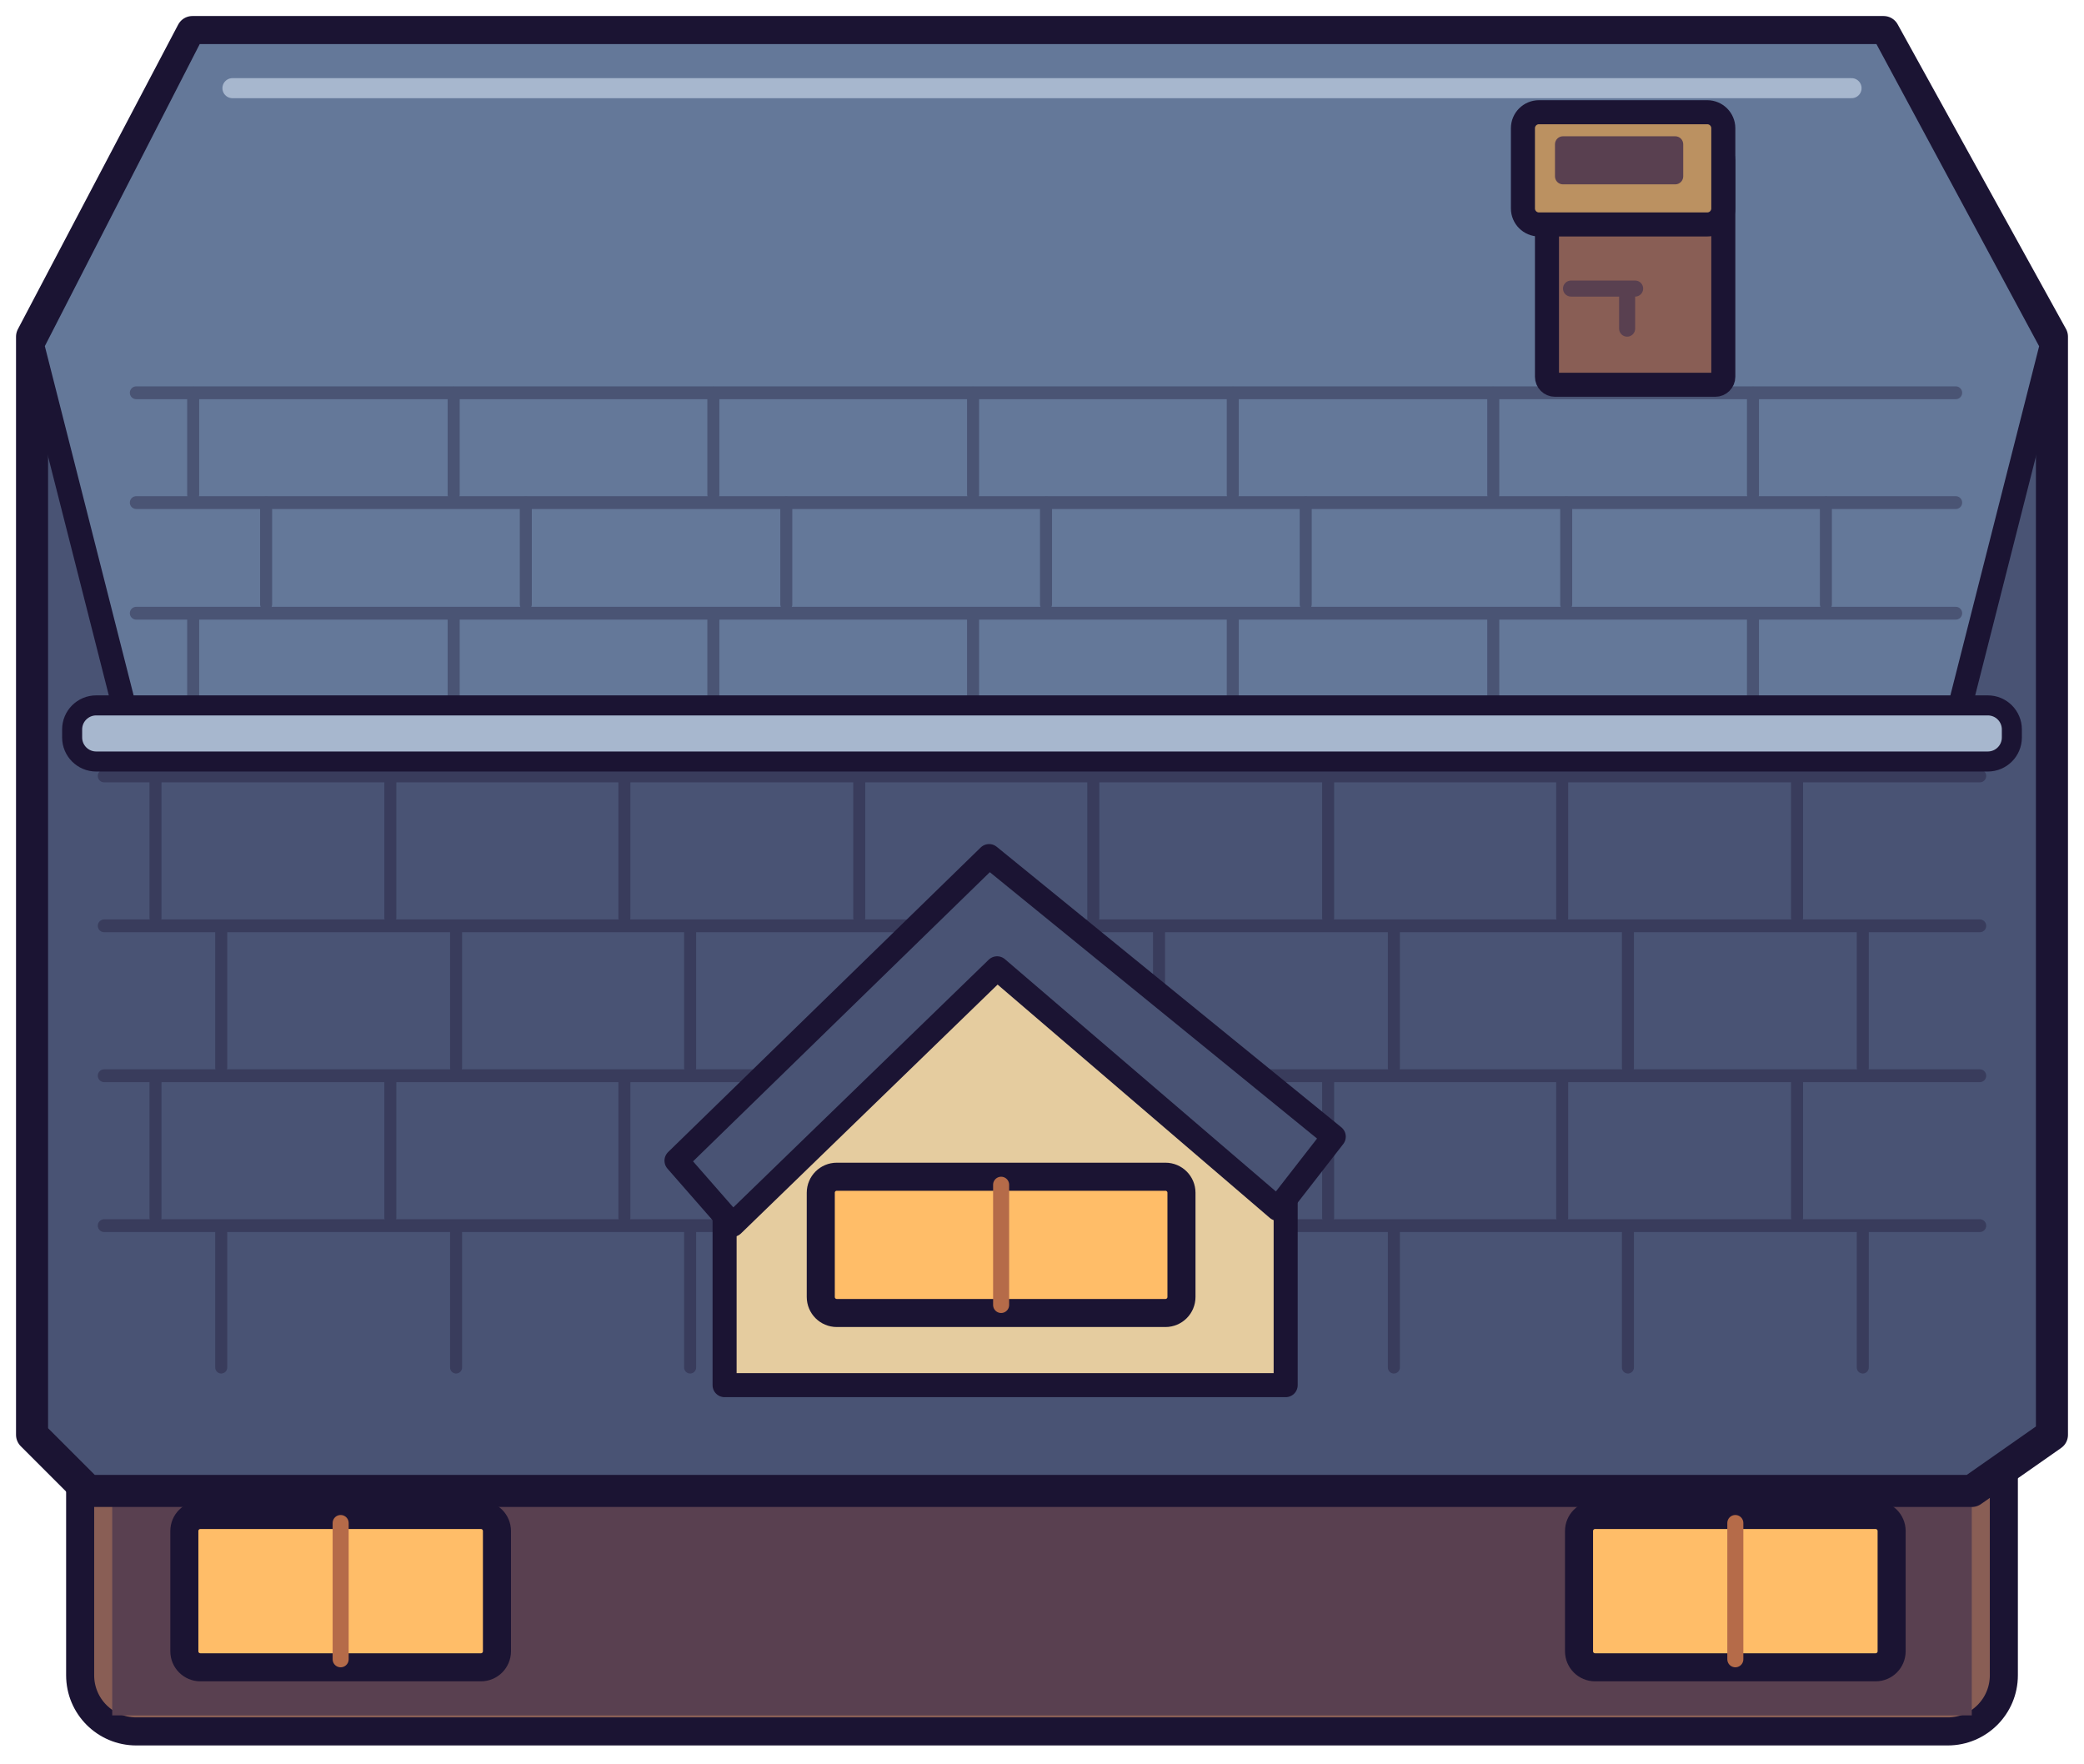
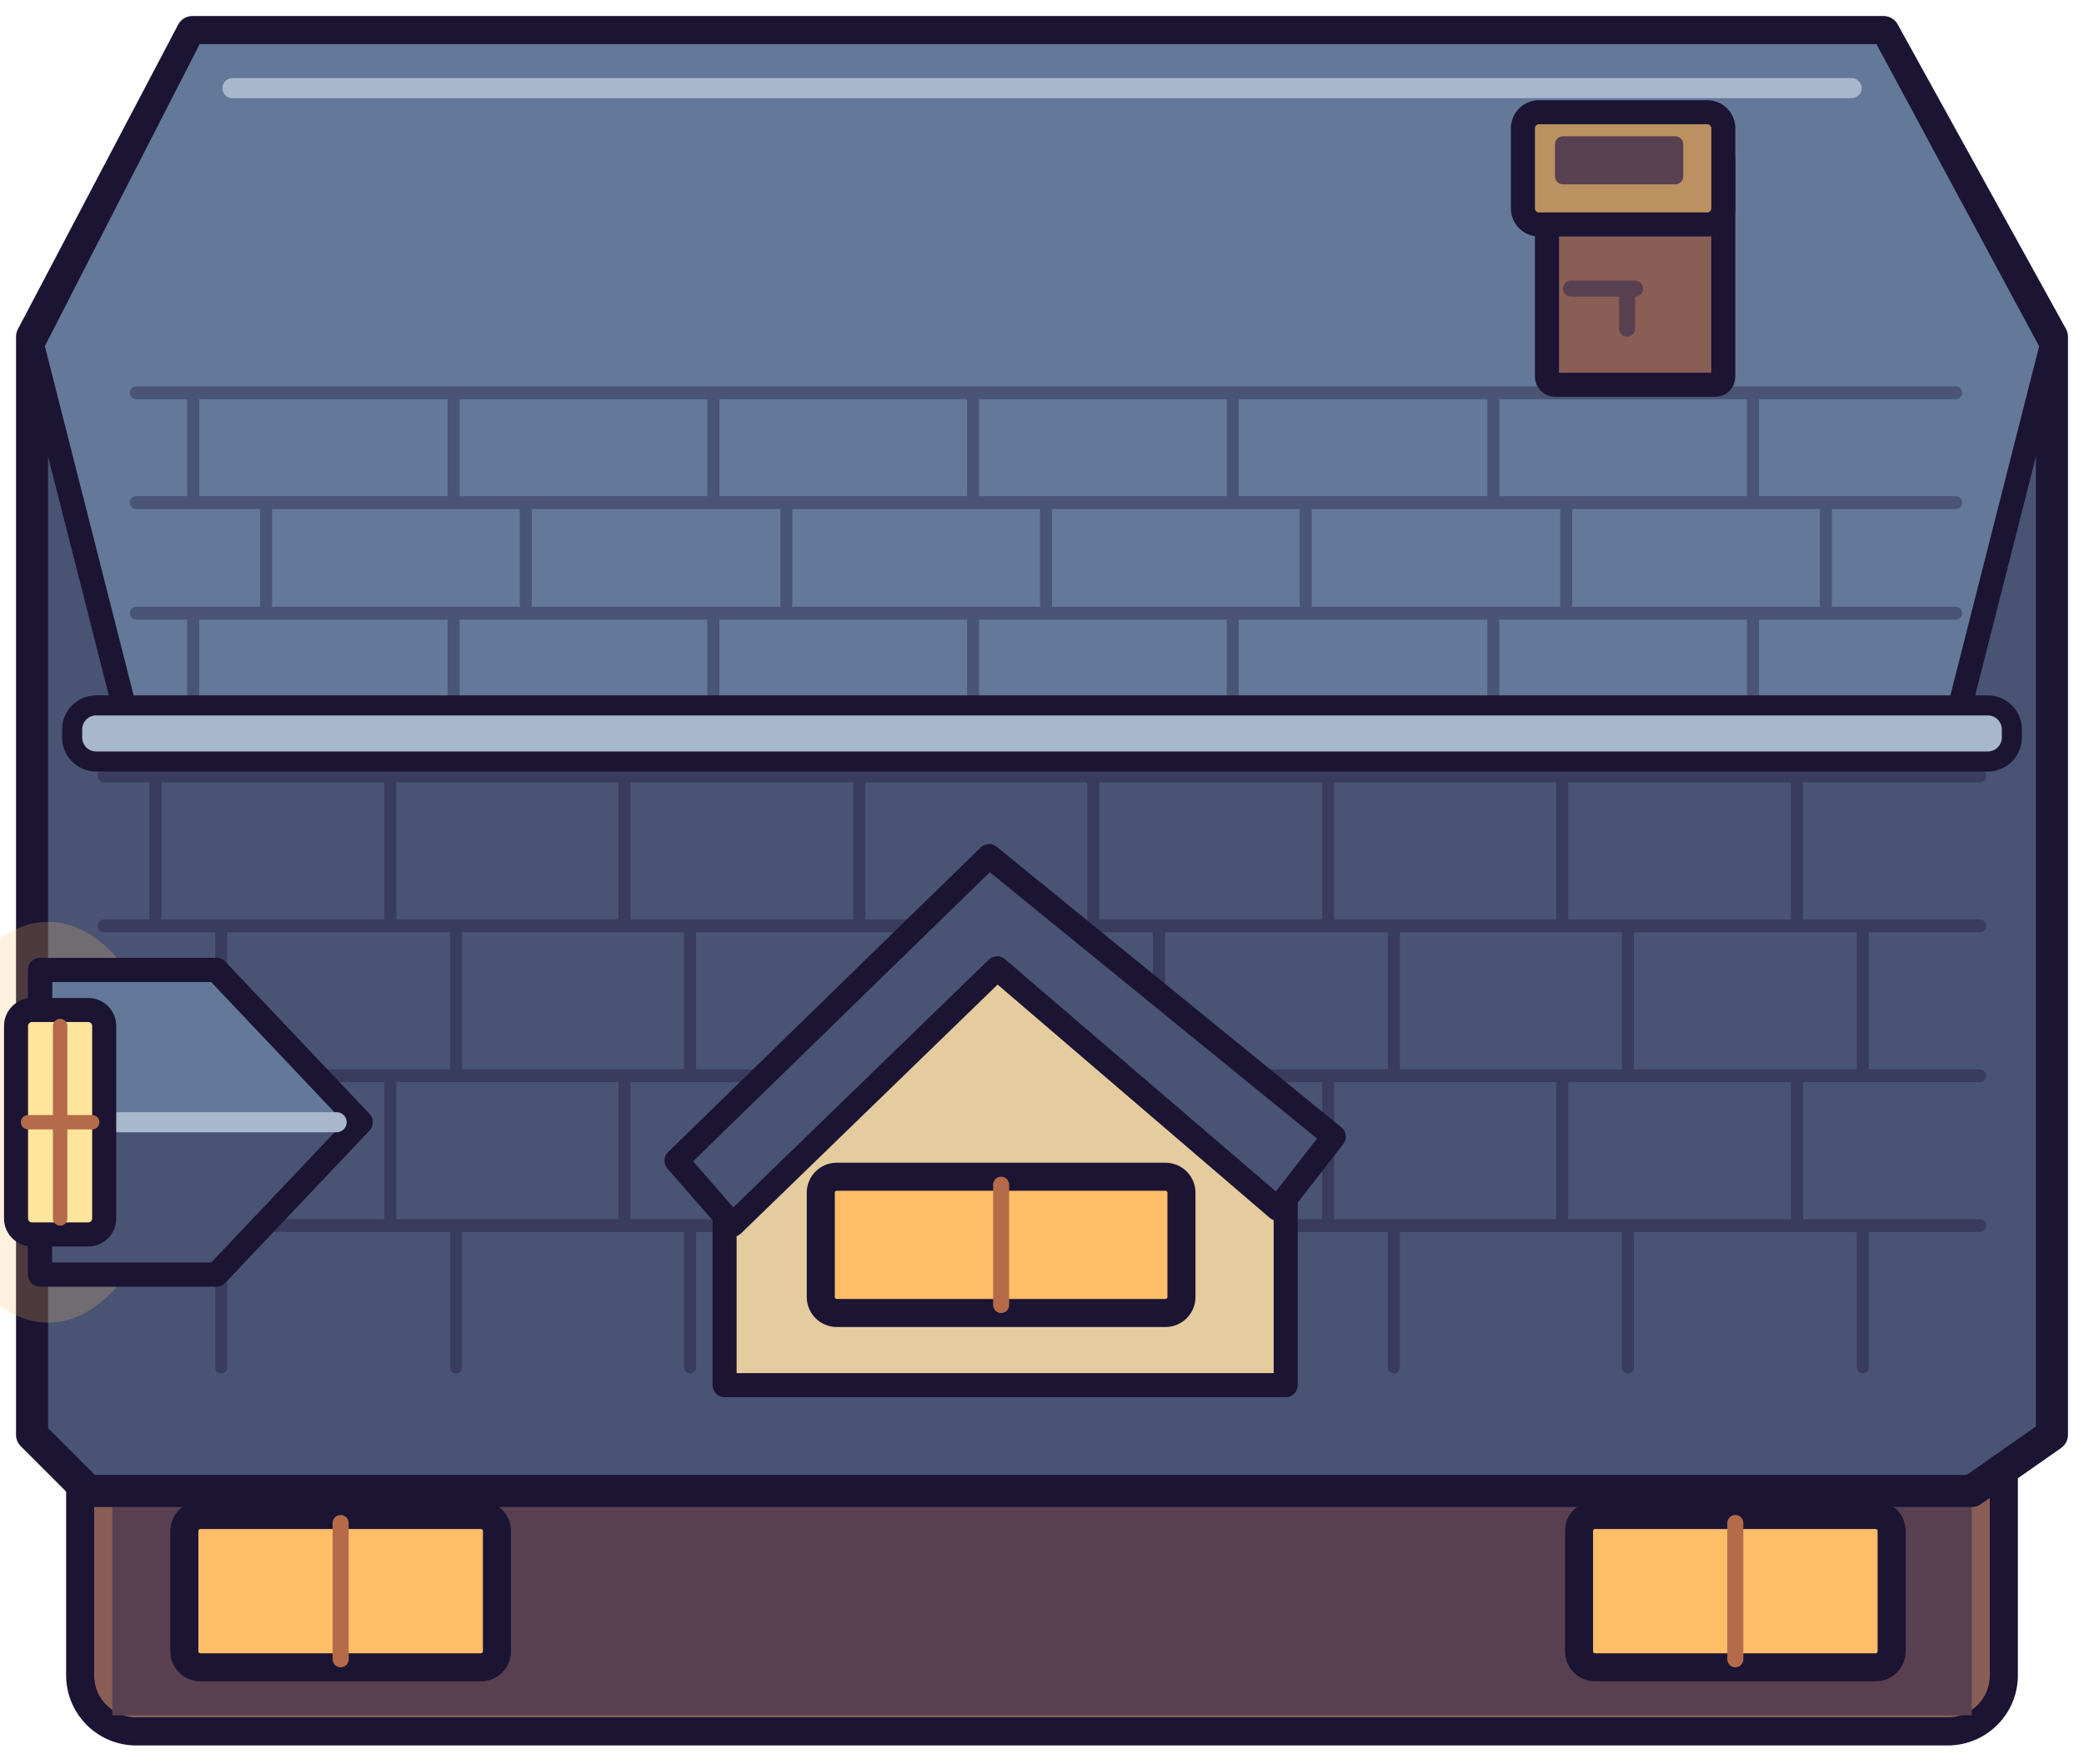
<svg xmlns="http://www.w3.org/2000/svg" width="260" height="220" viewBox="0 0 260 220">
  <g stroke-linecap="round" stroke-linejoin="round">
    <rect x="10" y="46" width="240" height="170" rx="7" fill="#895e55" stroke="#1b1433" stroke-width="3.5" />
    <path d="M14 187H246V214H14Z" fill="#594050" />
    <rect x="23" y="189" width="39" height="19" rx="2" fill="#ffbd68" stroke="#1b1433" stroke-width="3.5" />
    <path d="M42.5 190v17" fill="none" stroke="#b56b49" stroke-width="2" />
    <rect x="197" y="189" width="39" height="19" rx="2" fill="#ffbd68" stroke="#1b1433" stroke-width="3.5" />
    <path d="M216.5 190v17" fill="none" stroke="#b56b49" stroke-width="2" />
    <path d="M4 42L24 4H235L256 42V179L246 186H11L4 179Z" fill="#495374" stroke="#1b1433" stroke-width="4" />
    <path d="M4 43L24 4H235L256 43L244 90.2H16Z" fill="#647899" stroke="#1b1433" stroke-width="3" />
    <g opacity=".36">
      <path d="M17 49.0h227" fill="none" stroke="#1b1433" stroke-width="1.6" />
      <path d="M24.1 49.0v12.7" fill="none" stroke="#1b1433" stroke-width="1.5" />
      <path d="M56.6 49.0v12.7" fill="none" stroke="#1b1433" stroke-width="1.5" />
      <path d="M89.0 49.0v12.7" fill="none" stroke="#1b1433" stroke-width="1.5" />
      <path d="M121.4 49.0v12.7" fill="none" stroke="#1b1433" stroke-width="1.5" />
      <path d="M153.8 49.0v12.7" fill="none" stroke="#1b1433" stroke-width="1.5" />
      <path d="M186.3 49.0v12.7" fill="none" stroke="#1b1433" stroke-width="1.5" />
      <path d="M218.7 49.0v12.7" fill="none" stroke="#1b1433" stroke-width="1.5" />
      <path d="M17 62.7h227" fill="none" stroke="#1b1433" stroke-width="1.6" />
      <path d="M33.2 62.7v12.7" fill="none" stroke="#1b1433" stroke-width="1.5" />
      <path d="M65.6 62.7v12.7" fill="none" stroke="#1b1433" stroke-width="1.5" />
      <path d="M98.1 62.7v12.7" fill="none" stroke="#1b1433" stroke-width="1.5" />
      <path d="M130.5 62.7v12.7" fill="none" stroke="#1b1433" stroke-width="1.5" />
      <path d="M162.9 62.7v12.7" fill="none" stroke="#1b1433" stroke-width="1.5" />
      <path d="M195.4 62.7v12.7" fill="none" stroke="#1b1433" stroke-width="1.5" />
      <path d="M227.8 62.7v12.7" fill="none" stroke="#1b1433" stroke-width="1.5" />
      <path d="M17 76.5h227" fill="none" stroke="#1b1433" stroke-width="1.6" />
      <path d="M24.1 76.5v12.7" fill="none" stroke="#1b1433" stroke-width="1.5" />
      <path d="M56.6 76.5v12.7" fill="none" stroke="#1b1433" stroke-width="1.5" />
      <path d="M89.0 76.5v12.7" fill="none" stroke="#1b1433" stroke-width="1.5" />
      <path d="M121.4 76.5v12.7" fill="none" stroke="#1b1433" stroke-width="1.5" />
      <path d="M153.8 76.5v12.7" fill="none" stroke="#1b1433" stroke-width="1.5" />
      <path d="M186.3 76.5v12.7" fill="none" stroke="#1b1433" stroke-width="1.5" />
      <path d="M218.7 76.5v12.7" fill="none" stroke="#1b1433" stroke-width="1.5" />
    </g>
    <g opacity=".36">
      <path d="M13 96.8h234" fill="none" stroke="#1b1433" stroke-width="1.6" />
      <path d="M19.4 96.8v17.7" fill="none" stroke="#1b1433" stroke-width="1.5" />
      <path d="M48.7 96.8v17.7" fill="none" stroke="#1b1433" stroke-width="1.5" />
      <path d="M77.9 96.8v17.7" fill="none" stroke="#1b1433" stroke-width="1.5" />
      <path d="M107.2 96.8v17.7" fill="none" stroke="#1b1433" stroke-width="1.5" />
      <path d="M136.4 96.8v17.7" fill="none" stroke="#1b1433" stroke-width="1.5" />
      <path d="M165.7 96.8v17.7" fill="none" stroke="#1b1433" stroke-width="1.5" />
      <path d="M194.9 96.8v17.7" fill="none" stroke="#1b1433" stroke-width="1.5" />
      <path d="M224.2 96.8v17.7" fill="none" stroke="#1b1433" stroke-width="1.5" />
      <path d="M13 115.5h234" fill="none" stroke="#1b1433" stroke-width="1.6" />
      <path d="M27.6 115.5v17.7" fill="none" stroke="#1b1433" stroke-width="1.5" />
      <path d="M56.9 115.5v17.7" fill="none" stroke="#1b1433" stroke-width="1.5" />
      <path d="M86.1 115.5v17.7" fill="none" stroke="#1b1433" stroke-width="1.5" />
      <path d="M115.4 115.5v17.7" fill="none" stroke="#1b1433" stroke-width="1.5" />
      <path d="M144.6 115.5v17.7" fill="none" stroke="#1b1433" stroke-width="1.5" />
      <path d="M173.9 115.5v17.7" fill="none" stroke="#1b1433" stroke-width="1.5" />
      <path d="M203.1 115.5v17.7" fill="none" stroke="#1b1433" stroke-width="1.5" />
      <path d="M232.4 115.5v17.7" fill="none" stroke="#1b1433" stroke-width="1.5" />
      <path d="M13 134.2h234" fill="none" stroke="#1b1433" stroke-width="1.6" />
      <path d="M19.4 134.2v17.7" fill="none" stroke="#1b1433" stroke-width="1.5" />
      <path d="M48.7 134.2v17.7" fill="none" stroke="#1b1433" stroke-width="1.5" />
      <path d="M77.9 134.2v17.7" fill="none" stroke="#1b1433" stroke-width="1.5" />
      <path d="M107.2 134.2v17.7" fill="none" stroke="#1b1433" stroke-width="1.5" />
      <path d="M136.4 134.2v17.7" fill="none" stroke="#1b1433" stroke-width="1.5" />
      <path d="M165.7 134.2v17.7" fill="none" stroke="#1b1433" stroke-width="1.5" />
      <path d="M194.9 134.2v17.7" fill="none" stroke="#1b1433" stroke-width="1.5" />
      <path d="M224.2 134.2v17.7" fill="none" stroke="#1b1433" stroke-width="1.5" />
      <path d="M13 152.9h234" fill="none" stroke="#1b1433" stroke-width="1.6" />
      <path d="M27.6 152.9v17.7" fill="none" stroke="#1b1433" stroke-width="1.5" />
      <path d="M56.9 152.9v17.7" fill="none" stroke="#1b1433" stroke-width="1.5" />
      <path d="M86.1 152.9v17.7" fill="none" stroke="#1b1433" stroke-width="1.5" />
      <path d="M115.4 152.9v17.7" fill="none" stroke="#1b1433" stroke-width="1.5" />
      <path d="M144.6 152.9v17.7" fill="none" stroke="#1b1433" stroke-width="1.5" />
      <path d="M173.9 152.9v17.7" fill="none" stroke="#1b1433" stroke-width="1.5" />
      <path d="M203.1 152.9v17.7" fill="none" stroke="#1b1433" stroke-width="1.5" />
      <path d="M232.4 152.9v17.7" fill="none" stroke="#1b1433" stroke-width="1.5" />
    </g>
+     <g>
+       <ellipse cx="6" cy="140" rx="15" ry="25" fill="#ffbd68" opacity=".22" />
+       <path d="M5 121H27L45 140L27 159H5Z" fill="#647899" stroke="#1b1433" stroke-width="3" />
+       <path d="M5 140H27L45 140L27 159H5Z" fill="#495374" />
+       <path d="M5 121H27L45 140L27 159H5Z" fill="none" stroke="#1b1433" stroke-width="3" />
+       <path d="M9 140H42" fill="none" stroke="#a7b7ce" stroke-width="2.5" />
+       <rect x="2" y="126" width="11" height="28" rx="2" fill="#ffe49b" stroke="#1b1433" stroke-width="3" />
+       <path d="M3.500 140h8M7.500 128v24" fill="none" stroke="#b56b49" stroke-width="1.8" />
+     </g>
    <rect x="9" y="88.0" width="242" height="7" rx="3" fill="#a7b7ce" stroke="#1b1433" stroke-width="2.5" />
    <path d="M29 11H231" fill="none" stroke="#a7b7ce" stroke-width="2.5" />
    <g transform="translate(190 14)">
      <rect x="3" y="5" width="22" height="29" rx="1" fill="#895e55" stroke="#1b1433" stroke-width="3" />
      <rect x="0" y="0" width="25" height="14" rx="2" fill="#bb9161" stroke="#1b1433" stroke-width="3" />
      <rect x="4" y="3" width="16" height="6" rx="1" fill="#594050" />
      <path d="M6 22H14M13 22V27" fill="none" stroke="#594050" stroke-width="2" />
    </g>
    <g transform="translate(88.4 107.8)">
      <path d="M2 36L36 5L72 36V65H2Z" fill="#e5cc9f" stroke="#1b1433" stroke-width="3" />
      <rect x="14" y="39" width="45" height="17" rx="2" fill="#ffbd68" stroke="#1b1433" stroke-width="3.5" />
      <path d="M36.5 40v15" fill="none" stroke="#b56b49" stroke-width="2" />
      <path d="M-4 37L35 -1L78 34L71 43L36 13L3 45Z" fill="#495374" stroke="#1b1433" stroke-width="3" />
    </g>
  </g>
</svg>
